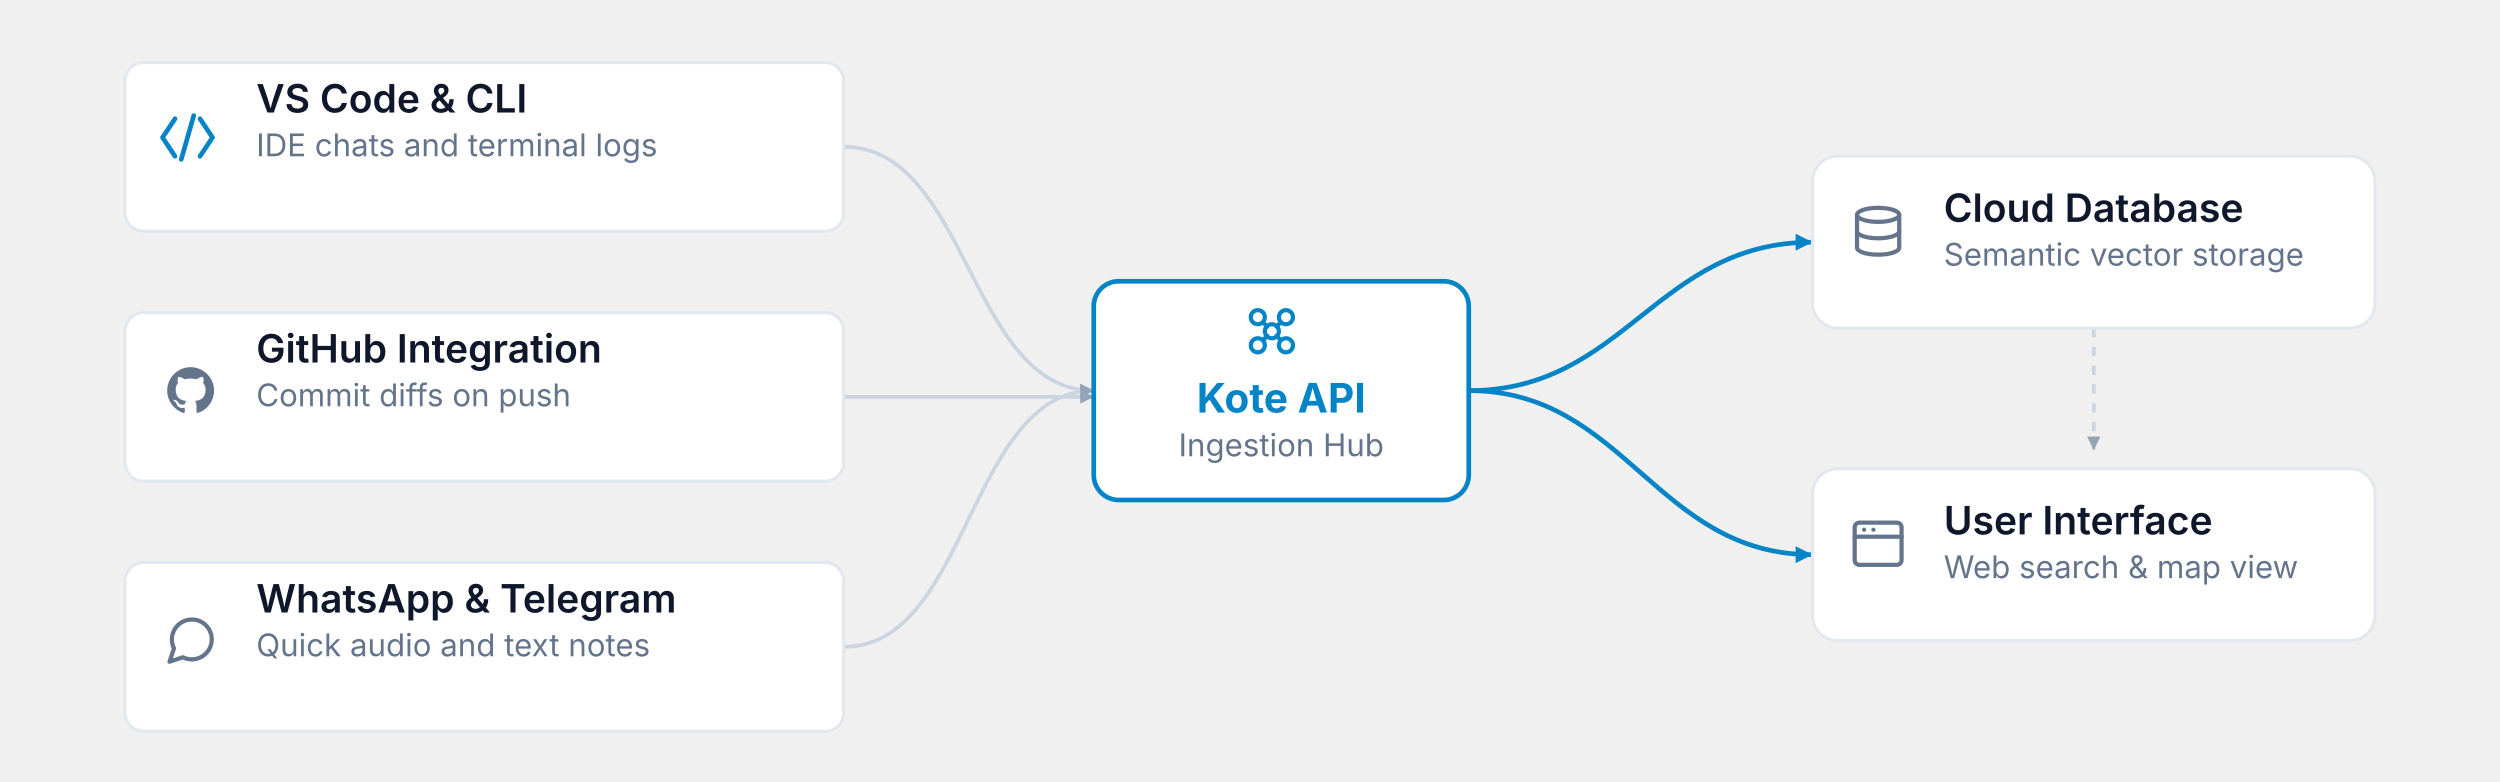
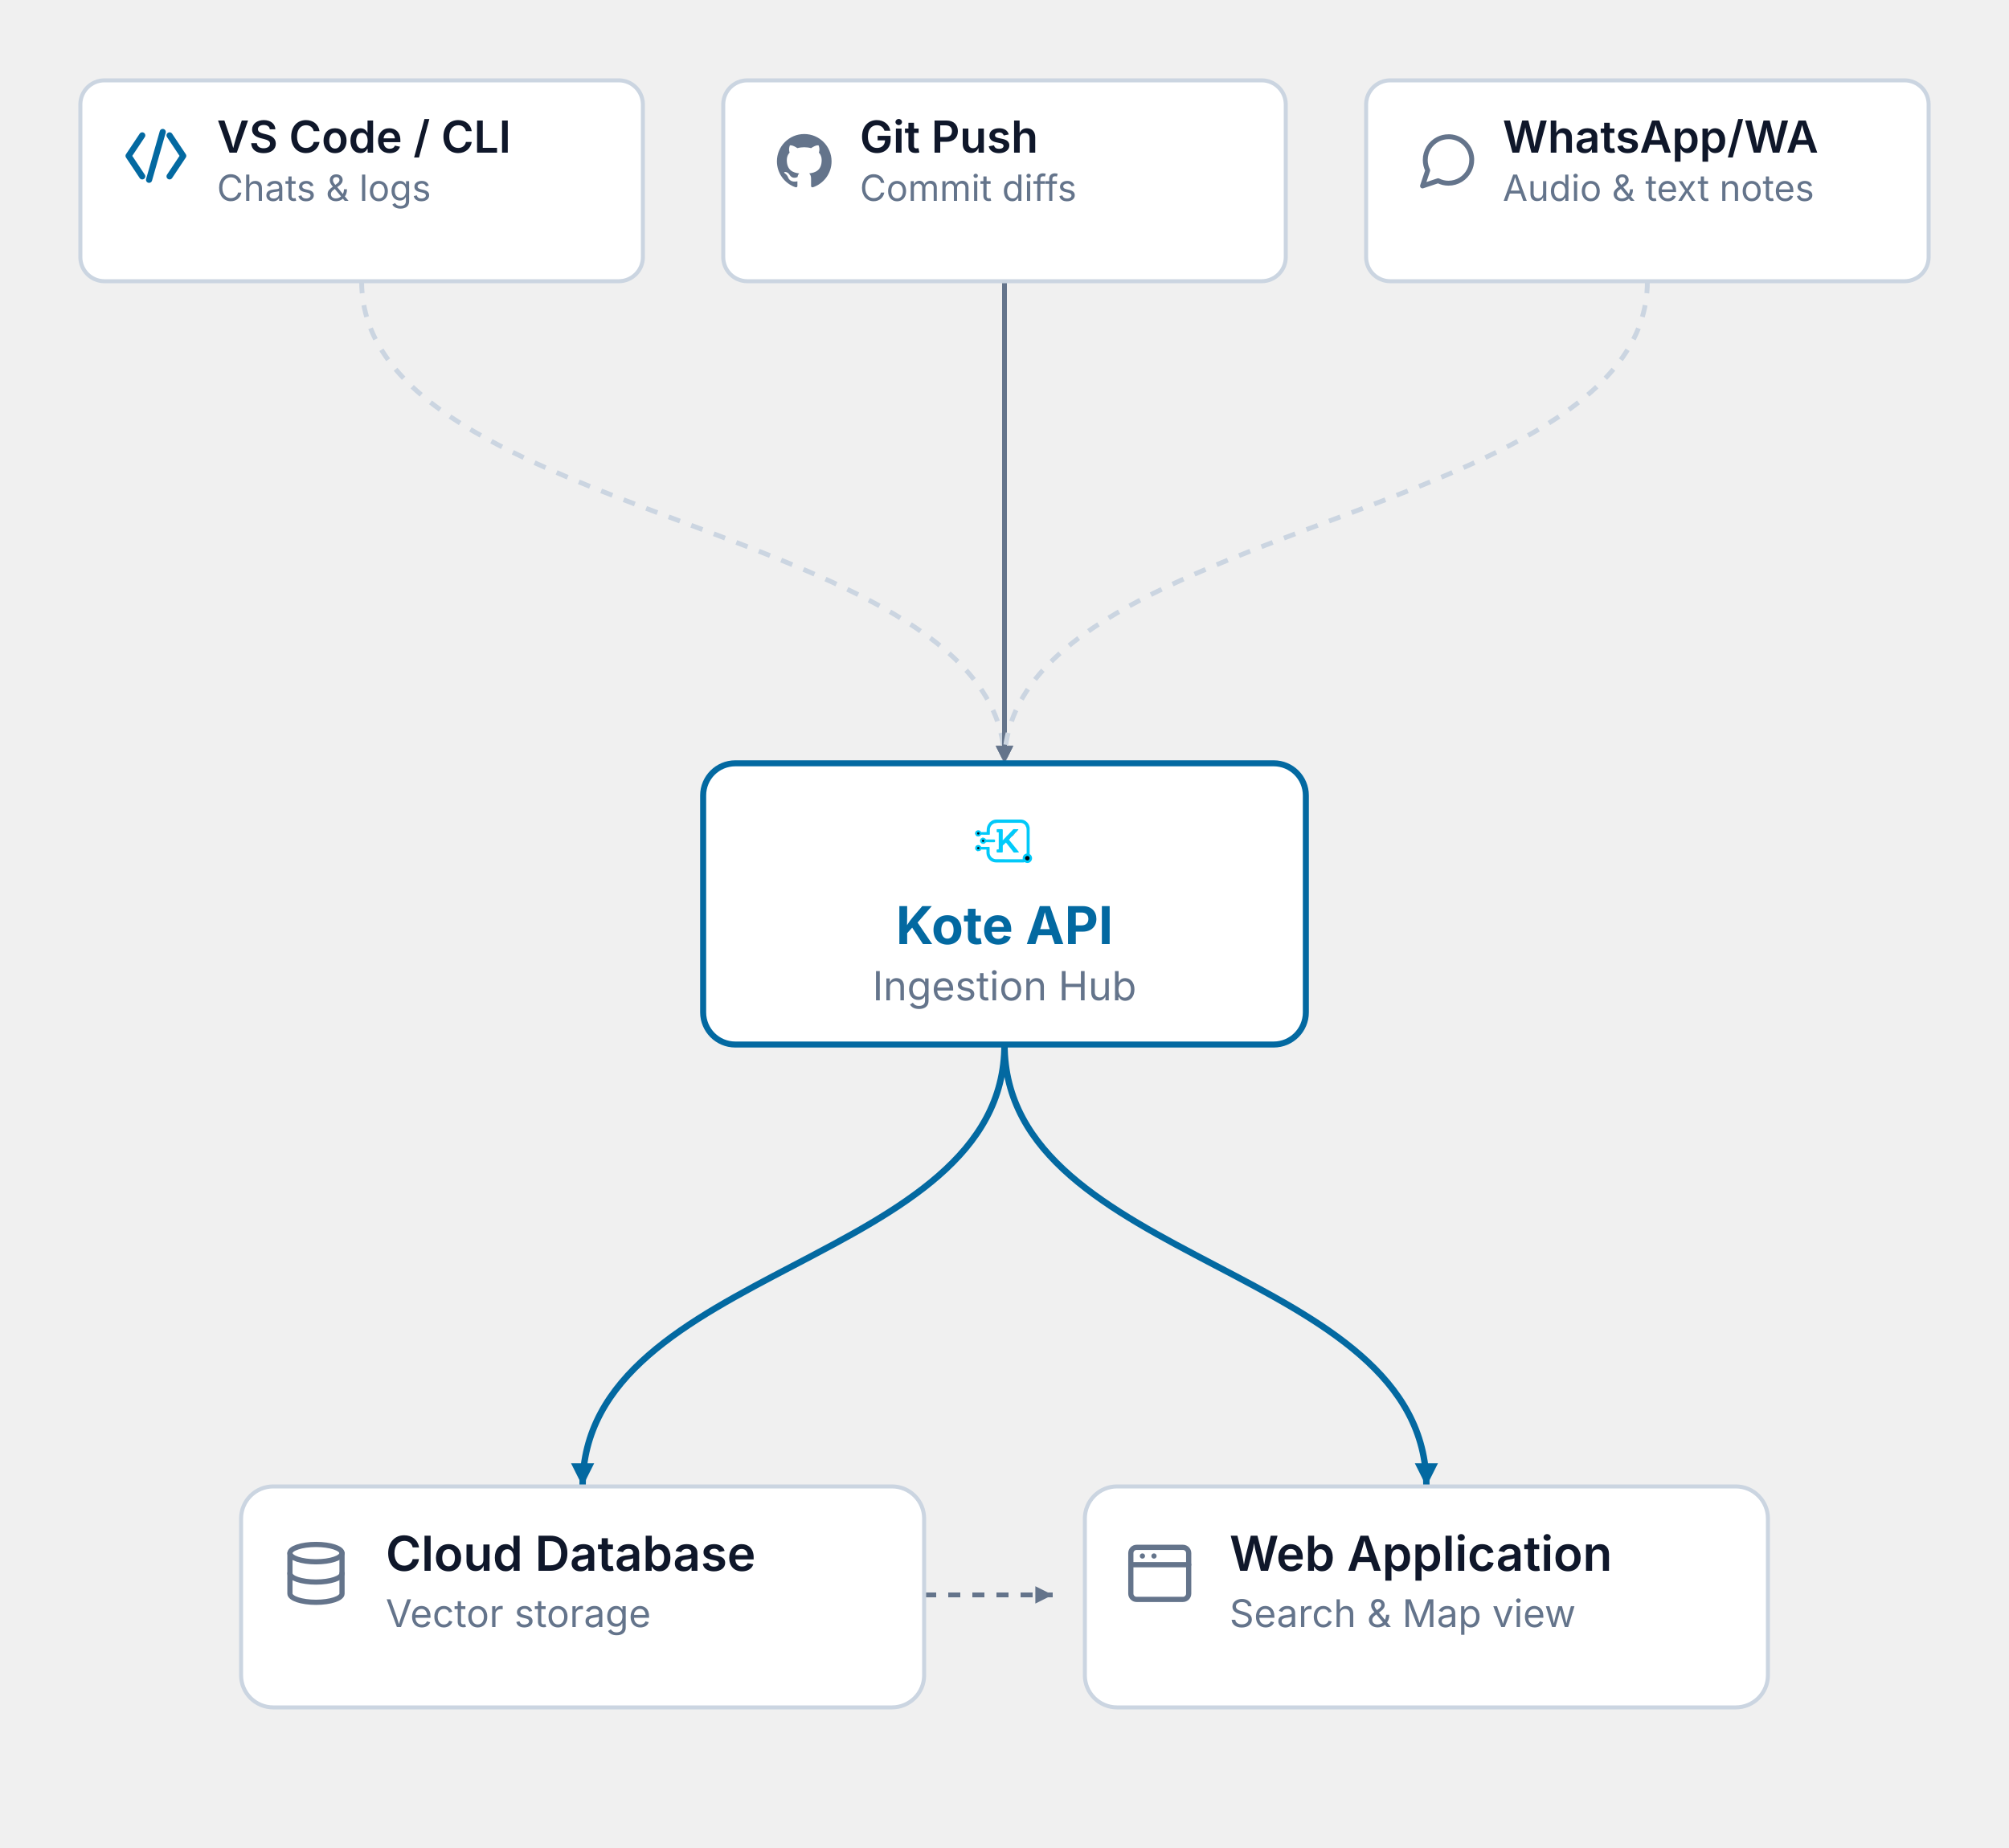
- <svg xmlns="http://www.w3.org/2000/svg" viewBox="0 0 800 250" width="100%" height="100%">
+ <svg xmlns="http://www.w3.org/2000/svg" viewBox="0 0 500 460" width="100%" height="100%">
  <defs>
-     <marker id="arrow-cyan" viewBox="0 0 10 10" refX="6" refY="5" markerWidth="6" markerHeight="6" orient="auto-start-reverse">
-       <path d="M 0 2 L 6 5 L 0 8 z" fill="#0284c7" />
+     <marker id="arrow-blue" viewBox="0 0 10 10" refX="6" refY="5" markerWidth="6" markerHeight="6" orient="auto-start-reverse">
+       <path d="M 0 2 L 6 5 L 0 8 z" fill="#0369a1" />
    </marker>
    <marker id="arrow-gray" viewBox="0 0 10 10" refX="6" refY="5" markerWidth="6" markerHeight="6" orient="auto-start-reverse">
-       <path d="M 0 2 L 6 5 L 0 8 z" fill="#94a3b8" />
+       <path d="M 0 2 L 6 5 L 0 8 z" fill="#64748b" />
    </marker>
  </defs>
-   <g fill="none" stroke="#cbd5e1" stroke-width="1.2">
-     <path d="M 270,47 C 310,47 310,125 350,125" marker-end="url(#arrow-gray)" />
-     <path d="M 270,127 L 350,127" marker-end="url(#arrow-gray)" />
-     <path d="M 270,207 C 310,207 310,125 350,125" marker-end="url(#arrow-gray)" />
+   <g fill="none" stroke="#cbd5e1" stroke-width="1.2" stroke-dasharray="3 3">
+     <path d="M 90,70 C 90,130 250,130 250,190" marker-end="url(#arrow-gray)" />
+     <path d="M 250,70 L 250,190" stroke-dasharray="none" stroke="#64748b" marker-end="url(#arrow-gray)" />
+     <path d="M 410,70 C 410,130 250,130 250,190" marker-end="url(#arrow-gray)" />
  </g>
-   <g fill="none" stroke="#0284c7" stroke-width="1.5">
-     <path d="M 470,125 C 520,125 530,77.5 580,77.5" marker-end="url(#arrow-cyan)" />
-     <path d="M 470,125 C 520,125 530,177.5 580,177.5" marker-end="url(#arrow-cyan)" />
+   <g fill="none" stroke="#0369a1" stroke-width="1.6">
+     <path d="M 250,260 C 250,315 145,315 145,370" marker-end="url(#arrow-blue)" />
+     <path d="M 250,260 C 250,315 355,315 355,370" marker-end="url(#arrow-blue)" />
  </g>
-   <path d="M 670,105 L 670,144" fill="none" stroke="#cbd5e1" stroke-width="1.2" stroke-dasharray="3 3" marker-end="url(#arrow-gray)" />
+   <path d="M 230,397 L 262,397" fill="none" stroke="#64748b" stroke-width="1.2" stroke-dasharray="3 3" marker-end="url(#arrow-gray)" />
  <g font-family="system-ui, -apple-system, sans-serif">
-     <rect x="40" y="20" width="230" height="54" rx="6" fill="#ffffff" stroke="#e2e8f0" stroke-width="1" />
-     <g transform="translate(52, 36)" stroke="#0284c7" stroke-width="1.5" fill="none" stroke-linecap="round" stroke-linejoin="round">
+     <rect x="20" y="20" width="140" height="50" rx="6" fill="#ffffff" stroke="#cbd5e1" stroke-width="1" />
+     <g transform="translate(32, 32) scale(0.85)" stroke="#0369a1" stroke-width="1.8" fill="none" stroke-linecap="round" stroke-linejoin="round">
      <path d="M 4,2 L 0,8 L 4,14" />
      <path d="M 12,2 L 16,8 L 12,14" />
      <path d="M 10,1 L 6,15" />
    </g>
-     <text x="82" y="36" font-size="12.5" font-weight="600" fill="#0f172a">VS Code &amp; CLI</text>
-     <text x="82" y="50" font-size="10" fill="#64748b">IDE chats and terminal logs</text>
-     <rect x="40" y="100" width="230" height="54" rx="6" fill="#ffffff" stroke="#e2e8f0" stroke-width="1" />
-     <g transform="translate(52, 116) scale(0.75)" fill="#64748b">
+     <text x="54" y="38" font-size="11" font-weight="600" fill="#0f172a">VS Code / CLI</text>
+     <text x="54" y="50" font-size="9" fill="#64748b">Chats &amp; logs</text>
+     <rect x="180" y="20" width="140" height="50" rx="6" fill="#ffffff" stroke="#cbd5e1" stroke-width="1" />
+     <g transform="translate(192, 32) scale(0.68)" fill="#64748b">
      <path d="M12 2A10 10 0 0 0 2 12c0 4.42 2.87 8.17 6.84 9.5.5.08.66-.23.66-.5v-1.69c-2.77.6-3.36-1.34-3.36-1.34-.46-1.16-1.11-1.47-1.11-1.47-.9-.62.07-.6.07-.6 1 .07 1.53 1.03 1.53 1.03.9 1.52 2.34 1.07 2.91.83.09-.65.35-1.09.63-1.34-2.22-.25-4.55-1.11-4.55-4.92 0-1.11.38-2 1.03-2.71-.1-.25-.45-1.29.1-2.64 0 0 .84-.27 2.75 1.02.79-.22 1.65-.33 2.5-.33.85 0 1.71.11 2.5.33 1.91-1.29 2.75-1.02 2.75-1.02.55 1.35.2 2.39.1 2.64.65.71 1.03 1.6 1.03 2.71 0 3.82-2.34 4.66-4.57 4.91.36.31.69.92.69 1.85V21c0 .27.16.59.67.5C19.14 20.16 22 16.42 22 12A10 10 0 0 0 12 2z" />
    </g>
-     <text x="82" y="116" font-size="12.5" font-weight="600" fill="#0f172a">GitHub Integration</text>
-     <text x="82" y="130" font-size="10" fill="#64748b">Commit diffs on push</text>
-     <rect x="40" y="180" width="230" height="54" rx="6" fill="#ffffff" stroke="#e2e8f0" stroke-width="1" />
-     <g transform="translate(52, 196) scale(0.75)" stroke="#64748b" stroke-width="1.8" fill="none" stroke-linecap="round" stroke-linejoin="round">
+     <text x="214" y="38" font-size="11" font-weight="600" fill="#0f172a">Git Push</text>
+     <text x="214" y="50" font-size="9" fill="#64748b">Commit diffs</text>
+     <rect x="340" y="20" width="140" height="50" rx="6" fill="#ffffff" stroke="#cbd5e1" stroke-width="1" />
+     <g transform="translate(352, 32) scale(0.68)" stroke="#64748b" stroke-width="1.8" fill="none" stroke-linecap="round" stroke-linejoin="round">
      <path d="M21 11.5a8.38 8.38 0 0 1-.9 3.8 8.5 8.5 0 0 1-7.6 4.7 8.38 8.38 0 0 1-3.8-.9L3 21l1.9-5.7a8.38 8.38 0 0 1-.9-3.8 8.5 8.5 0 0 1 4.7-7.6 8.38 8.38 0 0 1 3.8-.9h.5a8.48 8.48 0 0 1 8 8v.5z" />
    </g>
-     <text x="82" y="196" font-size="12.5" font-weight="600" fill="#0f172a">WhatsApp &amp; Telegram</text>
-     <text x="82" y="210" font-size="10" fill="#64748b">Quick audio and text notes</text>
+     <text x="374" y="38" font-size="11" font-weight="600" fill="#0f172a">WhatsApp/WA</text>
+     <text x="374" y="50" font-size="9" fill="#64748b">Audio &amp; text notes</text>
  </g>
  <g font-family="system-ui, -apple-system, sans-serif">
-     <rect x="350" y="90" width="120" height="70" rx="8" fill="#ffffff" stroke="#0284c7" stroke-width="1.5" />
-     <g transform="translate(398, 97) scale(0.75)" stroke="#0284c7" stroke-width="1.8" fill="none" stroke-linecap="round" stroke-linejoin="round">
-       <circle cx="12" cy="12" r="3" />
-       <circle cx="6" cy="6" r="3" />
-       <circle cx="18" cy="6" r="3" />
-       <circle cx="6" cy="18" r="3" />
-       <circle cx="18" cy="18" r="3" />
-       <line x1="8.5" y1="8.5" x2="10" y2="10" />
-       <line x1="15.5" y1="8.5" x2="14" y2="10" />
-       <line x1="8.5" y1="15.5" x2="10" y2="14" />
-       <line x1="15.5" y1="15.5" x2="14" y2="14" />
+     <rect x="175" y="190" width="150" height="70" rx="8" fill="#ffffff" stroke="#0369a1" stroke-width="1.5" />
+     <g transform="translate(238, 198) scale(0.01913876)">
+       <path d="M0 0 C1.4 -0.0 2.9 -0.0 4.3 -0.0 C8.2 -0.0 12.1 -0.0 16.0 -0.0 C19.4 -0.0 22.7 -0.1 26.1 -0.1 C37.1 -0.1 48.2 -0.1 59.3 -0.1 C62.2 -0.1 65.0 -0.2 67.9 -0.2 C85.8 -0.2 103.8 -0.2 121.7 -0.2 C125.8 -0.2 130.0 -0.2 134.1 -0.2 C135.2 -0.2 136.2 -0.2 137.3 -0.2 C154.0 -0.3 170.6 -0.3 187.3 -0.4 C204.5 -0.4 221.6 -0.4 238.8 -0.4 C248.4 -0.4 258.0 -0.5 267.6 -0.5 C275.8 -0.5 284.0 -0.6 292.2 -0.5 C296.4 -0.5 300.6 -0.5 304.8 -0.6 C329.0 -0.7 349.8 1.8 371.1 14.2 C372.0 14.7 372.0 14.7 372.9 15.2 C382.0 20.5 389.6 26.8 397.1 34.2 C397.7 34.7 398.4 35.3 399.0 35.9 C415.4 51.0 425.5 73.5 429.6 95.1 C430.1 97.3 430.1 97.3 431.1 99.9 C432.8 105.8 432.4 112.0 432.3 118.1 C432.3 119.6 432.3 121.0 432.3 122.4 C432.3 126.4 432.3 130.3 432.3 134.2 C432.3 138.5 432.3 142.7 432.3 146.9 C432.3 154.3 432.3 161.6 432.3 169.0 C432.3 179.6 432.3 190.2 432.3 200.8 C432.3 218.1 432.3 235.3 432.2 252.5 C432.2 269.2 432.2 286.0 432.2 302.7 C432.2 304.3 432.2 304.3 432.2 305.8 C432.2 311.0 432.2 316.2 432.2 321.4 C432.2 364.3 432.1 407.2 432.1 450.2 C433.2 450.6 433.2 450.6 434.4 451.0 C447.3 456.4 454.3 468.9 459.8 480.9 C462.7 488.3 463.4 494.8 463.3 502.7 C463.3 503.6 463.4 504.5 463.4 505.5 C463.3 520.1 456.9 533.6 447.1 544.2 C446.4 544.9 445.8 545.6 445.1 546.3 C434.4 557.7 421.0 564.3 405.4 564.8 C391.3 564.8 380.6 562.3 368.6 554.5 C366.3 553.0 366.3 553.0 364.0 553.3 C362.0 554.1 362.0 554.1 360.4 555.7 C357.4 557.6 355.4 557.5 351.8 557.5 C350.5 557.6 349.2 557.6 347.8 557.6 C346.4 557.6 344.9 557.6 343.5 557.6 C342.0 557.6 340.4 557.6 338.9 557.6 C334.7 557.6 330.4 557.6 326.2 557.6 C321.6 557.6 317.1 557.6 312.5 557.6 C303.6 557.6 294.6 557.6 285.7 557.6 C278.4 557.6 271.1 557.6 263.8 557.6 C261.7 557.6 259.6 557.6 257.5 557.6 C256.5 557.6 255.4 557.6 254.4 557.6 C234.6 557.7 214.8 557.7 195.1 557.7 C177.0 557.7 159.0 557.7 141.0 557.7 C122.4 557.7 103.9 557.8 85.3 557.8 C74.9 557.8 64.5 557.8 54.1 557.8 C45.3 557.8 36.4 557.8 27.5 557.8 C23.0 557.8 18.5 557.8 14.0 557.8 C-11.2 557.9 -35.0 556.9 -57.9 545.2 C-59.2 544.5 -60.5 543.9 -61.9 543.2 C-69.6 539.3 -76.4 534.9 -82.9 529.2 C-83.7 528.5 -84.6 527.7 -85.4 527.0 C-104.1 510.7 -117.4 489.9 -124.3 466.1 C-124.9 464.3 -125.4 462.5 -126.0 460.7 C-129.9 446.5 -129.6 432.2 -129.7 417.6 C-129.7 408.5 -129.8 399.5 -129.9 390.2 C-153.3 389.8 -176.8 389.5 -200.9 389.2 C-201.6 390.8 -202.2 392.5 -202.9 394.2 C-209.6 402.5 -216.9 406.8 -226.9 410.2 C-240.2 411.4 -251.4 410.4 -262.0 401.8 C-269.9 394.8 -275.6 387.2 -276.4 376.4 C-276.7 367.5 -276.8 358.9 -271.9 351.2 C-271.2 350.0 -271.2 350.0 -270.4 348.8 C-264.4 340.3 -255.2 333.5 -244.9 331.2 C-232.9 329.9 -222.1 330.9 -212.1 338.3 C-207.3 342.4 -203.2 346.7 -199.9 352.2 C-199.9 353.2 -199.9 354.1 -199.9 355.2 C-199.4 355.2 -198.8 355.2 -198.2 355.2 C-184.8 355.1 -171.3 355.0 -157.8 355.0 C-151.3 355.0 -144.8 355.0 -138.3 354.9 C-132.0 354.9 -125.7 354.9 -119.4 354.9 C-117.0 354.9 -114.6 354.9 -112.2 354.8 C-108.9 354.8 -105.5 354.8 -102.2 354.8 C-100.7 354.8 -100.7 354.8 -99.1 354.8 C-98.2 354.8 -97.3 354.8 -96.4 354.8 C-95.2 354.8 -95.2 354.8 -94.0 354.8 C-91.4 355.3 -90.5 356.0 -88.9 358.2 C-88.6 360.8 -88.5 363.3 -88.5 365.9 C-88.5 366.7 -88.5 367.5 -88.5 368.3 C-88.5 370.0 -88.5 371.8 -88.5 373.5 C-88.5 376.2 -88.5 378.9 -88.5 381.7 C-88.4 387.5 -88.4 393.3 -88.4 399.1 C-88.4 405.8 -88.4 412.5 -88.3 419.2 C-88.3 421.9 -88.3 424.6 -88.3 427.2 C-88.3 436.3 -87.8 444.5 -84.9 453.2 C-84.5 454.3 -84.5 454.3 -84.2 455.5 C-81.3 464.5 -77.5 472.6 -71.9 480.2 C-71.2 481.1 -70.5 482.1 -69.7 483.1 C-55.4 501.3 -34.8 512.3 -11.9 515.2 C-9.8 515.2 -7.6 515.3 -5.5 515.3 C-4.3 515.3 -3.0 515.3 -1.7 515.3 C-0.3 515.3 1.0 515.3 2.4 515.3 C3.9 515.3 5.3 515.3 6.8 515.3 C10.8 515.3 14.9 515.4 18.9 515.4 C23.3 515.4 27.6 515.4 32.0 515.4 C39.5 515.4 47.0 515.4 54.6 515.5 C65.5 515.5 76.4 515.5 87.3 515.5 C104.9 515.6 122.6 515.6 140.3 515.7 C157.5 515.7 174.6 515.7 191.8 515.8 C193.4 515.8 193.4 515.8 195.0 515.8 C200.3 515.8 205.6 515.8 210.9 515.8 C255.0 516.0 299.0 516.1 343.1 516.2 C342.8 515.2 342.4 514.2 342.1 513.2 C340.2 492.3 345.0 476.5 357.7 460.0 C365.7 451.3 377.7 444.7 389.1 442.2 C390.4 442.2 391.7 442.2 393.1 442.2 C393.1 400.6 393.1 359.1 393.0 317.5 C393.0 312.6 393.0 307.7 393.0 302.8 C393.0 301.8 393.0 300.8 393.0 299.8 C393.0 284.0 393.0 268.2 393.0 252.4 C393.0 236.1 393.0 219.9 392.9 203.6 C392.9 193.6 392.9 183.6 392.9 173.6 C392.9 166.8 392.9 159.9 392.9 153.0 C392.9 149.0 392.9 145.1 392.9 141.1 C393.0 112.3 388.8 86.7 368.1 65.2 C353.0 50.7 333.5 42.3 312.6 42.5 C311.3 42.5 309.9 42.5 308.5 42.5 C304.7 42.5 301.0 42.5 297.2 42.5 C293.1 42.5 289.1 42.5 285.0 42.5 C277.0 42.5 269.0 42.5 261.1 42.5 C254.6 42.5 248.1 42.5 241.6 42.5 C240.7 42.5 239.8 42.5 238.8 42.5 C236.9 42.5 235.1 42.5 233.2 42.5 C215.6 42.5 198.0 42.5 180.4 42.5 C165.3 42.5 150.2 42.5 135.2 42.5 C117.6 42.5 100.1 42.5 82.6 42.5 C80.7 42.5 78.8 42.5 76.9 42.5 C76.0 42.5 75.1 42.5 74.2 42.5 C67.7 42.5 61.2 42.5 54.8 42.5 C46.9 42.5 39.0 42.5 31.1 42.5 C27.1 42.5 23.0 42.5 19.0 42.5 C-8.2 42.4 -29.9 45.6 -51.9 63.2 C-52.6 63.7 -53.3 64.2 -54.0 64.8 C-70.2 77.9 -81.9 100.7 -84.9 121.2 C-85.2 125.9 -85.2 130.6 -85.2 135.3 C-85.2 137.7 -85.2 140.1 -85.2 142.4 C-85.3 149.1 -85.3 155.9 -85.3 162.6 C-85.3 166.7 -85.3 170.8 -85.4 175.0 C-85.4 176.5 -85.4 178.1 -85.4 179.7 C-85.4 181.9 -85.4 184.1 -85.4 186.2 C-85.4 187.5 -85.4 188.7 -85.4 190.0 C-85.9 193.2 -85.9 193.2 -87.3 195.6 C-91.5 198.1 -95.6 197.7 -100.4 197.6 C-101.4 197.6 -102.5 197.6 -103.6 197.6 C-105.9 197.5 -108.2 197.5 -110.5 197.5 C-114.1 197.5 -117.8 197.4 -121.5 197.4 C-131.8 197.4 -142.2 197.4 -152.6 197.3 C-159.0 197.2 -165.3 197.2 -171.7 197.2 C-174.1 197.2 -176.5 197.2 -178.9 197.1 C-182.3 197.1 -185.7 197.1 -189.1 197.1 C-190.1 197.1 -191.1 197.1 -192.1 197.0 C-196.3 197.1 -198.9 197.2 -202.0 200.1 C-203.9 202.5 -203.9 202.5 -205.4 204.9 C-209.2 210.7 -214.5 213.8 -220.8 216.3 C-222.9 217.1 -222.9 217.1 -224.6 218.2 C-231.9 221.2 -243.6 220.0 -250.9 217.7 C-261.8 212.9 -270.0 204.3 -274.6 193.4 C-277.8 184.3 -277.7 172.1 -273.8 163.2 C-267.5 150.8 -257.9 143.9 -244.9 139.5 C-232.5 137.4 -221.9 139.8 -211.5 147.0 C-205.6 151.8 -202.4 155.8 -199.9 163.2 C-175.8 162.8 -151.7 162.5 -126.9 162.2 C-126.9 155.3 -126.8 148.4 -126.8 141.3 C-126.2 105.9 -118.0 72.2 -93.9 45.2 C-93.2 44.3 -92.5 43.5 -91.8 42.7 C-82.1 31.4 -70.7 22.6 -57.9 15.2 C-56.3 14.2 -56.3 14.2 -54.7 13.3 C-37.6 4.0 -19.3 0.0 0 0 Z " fill="#01C9F9" transform="translate(521.9,313.8)" />
+       <path d="M0 0 C1.0 -0.0 1.0 -0.0 2.0 -0.0 C4.1 -0.0 6.3 -0.0 8.5 -0.0 C10.0 -0.0 11.5 -0.0 13.0 -0.1 C16.1 -0.1 19.3 -0.1 22.4 -0.0 C26.5 -0.0 30.5 -0.0 34.5 -0.1 C37.6 -0.1 40.7 -0.1 43.8 -0.1 C45.3 -0.1 46.8 -0.1 48.3 -0.1 C50.4 -0.1 52.5 -0.1 54.5 -0.1 C56.3 -0.1 56.3 -0.1 58.1 -0.1 C61.3 0.5 61.3 0.5 64.2 2.2 C67.5 7.5 66.9 12.8 66.8 19.0 C66.8 20.3 66.8 21.7 66.8 23.1 C66.8 26.8 66.8 30.6 66.8 34.3 C66.7 38.2 66.7 42.1 66.7 46.0 C66.7 53.4 66.7 60.8 66.6 68.2 C66.6 76.7 66.5 85.1 66.5 93.5 C66.5 110.9 66.4 128.2 66.3 145.5 C67.2 144.7 68.2 144.0 69.2 143.2 C69.7 142.7 70.2 142.3 70.8 141.8 C72.6 140.3 74.1 138.6 75.6 136.8 C78.2 133.7 80.9 130.9 83.8 128.0 C86.5 125.3 89.2 122.5 91.7 119.6 C94.4 116.4 97.3 113.5 100.3 110.5 C103.2 107.7 106.0 104.8 108.6 101.7 C112.3 97.3 116.4 93.4 120.5 89.3 C124.0 85.8 127.4 82.2 130.6 78.4 C133.3 75.4 136.2 72.6 139.1 69.8 C141.1 67.7 142.9 65.7 144.8 63.5 C147.3 60.6 150.0 57.8 152.8 55.0 C155.5 52.3 158.2 49.5 160.7 46.6 C163.4 43.4 166.3 40.5 169.3 37.5 C172.2 34.6 175.0 31.7 177.7 28.6 C181.0 24.7 184.6 21.2 188.2 17.6 C191.5 14.3 194.6 10.9 197.6 7.4 C198.2 6.8 198.7 6.2 199.3 5.5 C200.0 4.7 200.7 3.8 201.5 3.0 C204.9 0.0 206.3 -0.1 210.7 -0.1 C212.0 -0.1 213.3 -0.1 214.6 -0.1 C216.0 -0.0 217.3 -0.0 218.7 0.0 C220.1 0.0 221.6 0.0 223.0 0.0 C226.0 0.0 229.0 0.1 231.9 0.1 C235.8 0.2 239.6 0.2 243.4 0.2 C247.1 0.2 250.7 0.2 254.3 0.3 C255.4 0.3 255.4 0.3 256.5 0.3 C258.4 0.3 260.4 0.3 262.4 0.3 C264.0 0.4 264.0 0.4 265.8 0.4 C268.3 0.5 268.3 0.5 269.3 1.5 C269.7 3.6 269.7 3.6 269.3 6.5 C267.4 9.2 265.1 11.5 262.8 13.8 C261.4 15.2 260.0 16.6 258.6 18.0 C257.9 18.8 257.2 19.5 256.5 20.3 C252.9 24.0 249.4 27.8 245.8 31.5 C241.3 36.3 236.8 41.1 232.1 45.7 C230.3 47.5 228.6 49.4 227.0 51.3 C224.0 54.7 220.9 57.9 217.8 61.0 C214.7 64.0 211.7 67.1 209.0 70.3 C205.0 75.0 200.7 79.1 196.4 83.4 C192.7 87.1 189.2 90.8 185.8 94.8 C183.6 97.3 181.3 99.5 179.0 101.8 C177.2 103.6 175.5 105.5 173.8 107.5 C170.8 111.0 167.6 114.3 164.2 117.5 C161.7 120.1 159.4 122.8 157.0 125.6 C154.7 128.2 152.1 130.5 149.5 132.8 C148.0 134.5 148.0 134.5 148.3 136.9 C149.4 140.0 150.9 141.9 153.0 144.3 C154.2 145.8 154.2 145.8 155.5 147.2 C155.9 147.8 156.4 148.3 156.8 148.8 C159.5 152.0 162.1 155.2 164.7 158.5 C168.6 163.2 172.5 168.0 176.4 172.7 C180.3 177.4 184.1 182.1 187.9 187.0 C191.6 191.7 195.4 196.4 199.3 201.0 C204.1 206.8 208.8 212.7 213.4 218.6 C216.3 222.3 219.2 225.9 222.3 229.5 C226.3 234.3 230.1 239.1 234.0 244.0 C237.5 248.6 241.1 253.1 244.8 257.5 C249.3 263.1 253.8 268.7 258.2 274.3 C262.2 279.4 266.3 284.6 270.4 289.6 C276.6 297.3 276.6 297.3 276.3 302.5 C267.8 302.9 259.3 303.2 250.7 303.4 C246.8 303.5 242.8 303.6 238.9 303.8 C213.4 305.0 213.4 305.0 206.6 300.9 C202.4 297.1 199.7 292.6 197.3 287.6 C195.9 284.7 194.0 282.4 191.9 280.0 C187.5 274.6 183.3 269.1 179.0 263.6 C174.0 257.0 168.9 250.6 163.7 244.1 C160.5 240.1 157.4 236.1 154.3 232.0 C150.2 226.7 146.0 221.4 141.8 216.2 C138.5 212.0 135.2 207.9 131.9 203.7 C127.0 197.4 122.0 191.3 117.0 185.2 C116.4 184.5 115.8 183.9 115.2 183.2 C114.7 182.5 114.2 181.9 113.7 181.3 C109.3 175.8 109.3 175.8 109.3 173.5 C99.1 182.2 89.4 191.3 80.0 200.8 C77.5 203.3 74.8 205.7 72.0 208.0 C71.4 208.5 70.9 209.0 70.3 209.5 C69.5 210.1 69.5 210.1 68.7 210.6 C66.4 213.7 66.9 217.0 66.9 220.6 C66.9 221.4 66.9 222.2 66.9 223.1 C66.9 224.9 66.9 226.7 66.9 228.4 C66.9 231.3 66.9 234.1 66.9 236.9 C66.9 244.9 66.9 253.0 66.9 261.0 C66.9 265.9 66.9 270.8 66.9 275.7 C66.9 277.6 66.9 279.5 66.9 281.4 C66.9 284.0 66.9 286.6 66.9 289.2 C66.9 290.0 66.9 290.8 66.9 291.6 C66.9 295.4 66.4 297.4 64.2 300.5 C60.6 303.0 58.7 303.2 54.3 303.2 C53.3 303.2 53.3 303.2 52.3 303.2 C50.1 303.2 47.8 303.2 45.6 303.2 C44.1 303.2 42.5 303.2 41.0 303.2 C37.7 303.2 34.5 303.2 31.2 303.2 C27.0 303.2 22.9 303.2 18.7 303.2 C15.5 303.2 12.3 303.2 9.1 303.2 C7.6 303.2 6.0 303.2 4.5 303.2 C2.4 303.2 0.2 303.2 -1.9 303.2 C-3.1 303.2 -4.4 303.2 -5.6 303.2 C-8.7 302.5 -8.7 302.5 -11.1 300.2 C-14.3 295.0 -13.3 288.9 -13.3 283.0 C-13.3 281.7 -13.3 280.4 -13.4 279.0 C-13.4 277.8 -13.4 276.5 -13.4 275.2 C-13.4 274.0 -13.4 272.9 -13.4 271.7 C-12.5 267.6 -11.0 266.1 -7.7 263.5 C-5.3 262.9 -5.3 262.9 -2.7 262.9 C-1.8 262.8 -0.8 262.8 0.1 262.8 C1.1 262.8 2.0 262.8 3.0 262.8 C4.9 262.8 6.8 262.7 8.8 262.7 C9.6 262.7 10.4 262.7 11.3 262.7 C13.3 262.8 13.3 262.8 14.3 261.5 C14.4 258.7 14.4 255.9 14.4 253.1 C14.4 252.2 14.4 251.3 14.4 250.3 C14.4 247.3 14.4 244.3 14.4 241.2 C14.4 239.1 14.4 236.9 14.4 234.7 C14.4 228.8 14.4 222.9 14.4 217.0 C14.4 210.8 14.4 204.7 14.4 198.5 C14.4 186.8 14.4 175.2 14.3 163.5 C14.3 150.2 14.3 136.9 14.3 123.6 C14.3 96.2 14.3 68.9 14.3 41.5 C13.7 41.5 13.0 41.5 12.4 41.5 C9.6 41.5 6.9 41.4 4.1 41.3 C3.1 41.3 2.2 41.3 1.2 41.2 C-3.2 41.1 -6.0 40.9 -9.9 38.7 C-12.5 35.6 -12.4 33.3 -12.4 29.3 C-12.4 28.6 -12.4 27.9 -12.4 27.2 C-12.4 25.7 -12.4 24.2 -12.4 22.8 C-12.4 20.5 -12.4 18.3 -12.4 16.1 C-12.4 14.6 -12.4 13.2 -12.4 11.8 C-12.4 10.5 -12.4 9.2 -12.4 7.9 C-11.7 4.5 -11.7 4.5 -9.6 2.4 C-6.1 0.1 -4.1 0.0 0 0 Z " fill="#01CBFB" transform="translate(537.7,438.5)" />
+       <path d="M0 0 C6.4 4.8 6.4 4.8 8.3 8.4 C10.9 13.2 10.9 13.2 15.5 16.0 C18.3 16.3 21.1 16.3 24.0 16.3 C25.0 16.3 26.1 16.3 27.2 16.3 C30.8 16.3 34.3 16.2 37.8 16.2 C40.3 16.2 42.8 16.2 45.2 16.2 C51.7 16.2 58.2 16.1 64.7 16.1 C75.1 16.0 85.5 15.9 95.9 15.9 C99.5 15.9 103.1 15.9 106.7 15.8 C109.0 15.8 111.2 15.8 113.4 15.8 C114.4 15.8 115.4 15.8 116.5 15.7 C123.7 15.7 127.0 17.1 132.2 22.2 C132.7 25.8 132.6 29.4 132.6 33.0 C132.7 33.9 132.7 34.9 132.7 36.0 C132.8 44.2 132.8 44.2 129.8 47.8 C126.5 50.9 125.1 51.3 120.7 51.3 C119.8 51.3 118.9 51.3 117.9 51.3 C116.9 51.3 115.9 51.3 114.8 51.2 C112.6 51.2 110.3 51.2 108.1 51.2 C106.3 51.2 106.3 51.2 104.5 51.2 C96.9 51.1 89.3 51.2 81.7 51.2 C75.0 51.2 68.3 51.1 61.6 51.1 C55.1 51.0 48.7 51.0 42.2 51.0 C39.7 51.0 37.3 51.0 34.8 51.0 C21.6 50.1 21.6 50.1 9.7 54.4 C7.5 56.9 5.8 59.3 4.2 62.2 C-0.0 66.7 -5.2 68.9 -10.8 71.2 C-11.8 71.7 -11.8 71.7 -12.8 72.2 C-27.0 73.9 -37.6 72.0 -49.2 63.4 C-57.1 56.5 -62.2 45.5 -63.1 35.1 C-63.4 23.7 -61.0 15.5 -53.6 6.8 C-38.7 -8.6 -18.6 -11.8 0 0 Z " fill="#01CDF9" transform="translate(371.8,556.8)" />
+       <path d="M0 0 C7.1 4.3 11.9 9.3 14.7 17.2 C17.0 26.7 15.4 33.6 10.7 41.9 C5.9 48.1 0.3 53.4 -7.6 54.9 C-17.5 56.1 -24.8 54.6 -32.7 48.3 C-37.9 43.4 -41.9 37.2 -42.6 29.9 C-42.7 29.3 -42.8 28.6 -42.8 28.0 C-43.3 19.8 -40.6 13.0 -35.4 6.6 C-26.1 -3.0 -12.5 -5.8 0 0 Z " fill="#00060E" transform="translate(937.6,790.1)" />
+       <path d="M0 0 C3.4 1.7 3.4 1.7 6 4 C6.8 4.7 7.6 5.4 8.4 6.1 C10.8 10.4 10.9 14.2 10 19 C8.2 23.0 5.8 25.4 2.3 27.9 C-2.6 29.5 -8.0 30.5 -12.9 28.1 C-16.9 25.0 -19.5 21.1 -20.3 16.1 C-20.7 9.7 -18.0 6.3 -13.9 1.6 C-9.4 -0.9 -5.1 -0.7 0 0 Z " fill="#000A13" transform="translate(291,479)" />
+       <path d="M0 0 C3.8 2.5 6.6 5.0 8.9 8.9 C9.8 14.0 9.3 16.8 6.8 21.2 C4.5 24.5 2.7 26.6 -1.1 27.9 C-5.6 28.5 -9.6 28.5 -13.9 26.8 C-20.5 21.1 -20.5 21.1 -21.6 16.6 C-22.0 11.4 -21.2 8.4 -17.8 4.4 C-12.5 -1.1 -7.4 -2.6 0 0 Z " fill="#000912" transform="translate(292.1,671.1)" />
+       <path d="M0 0 C3.2 2.1 4.9 3.4 6.8 6.8 C7.5 12.1 7.4 16.4 5.1 21.3 C1.0 25.7 -1.7 27.0 -7.8 27.2 C-11.4 27.1 -13.0 26.9 -16.2 25.1 C-20.3 20.4 -21.8 17.3 -21.5 11.0 C-21.0 6.8 -19.4 3.9 -16.2 1 C-11.0 -2.1 -5.5 -2.0 0 0 Z " fill="#000810" transform="translate(356.2,577.2)" />
+       <path d="M0 0 C0.7 1.7 0.7 1.7 1 4 C-0.5 6.1 -0.5 6.1 -2.8 8.3 C-3.7 9.1 -4.5 9.9 -5.3 10.8 C-6.2 11.6 -7.0 12.4 -7.9 13.2 C-9.2 14.5 -9.2 14.5 -10.6 15.8 C-12.7 17.9 -14.8 19.9 -17 22 C-18.0 21.7 -19.0 21.3 -20 21 C-19.3 20.3 -19.3 20.3 -18.5 19.5 C-16.2 17.3 -14.0 15.0 -11.7 12.8 C-10.9 12.0 -10.1 11.2 -9.3 10.4 C-8.5 9.6 -7.8 8.9 -7.0 8.1 C-6.3 7.4 -5.6 6.7 -4.9 6.0 C-3.1 4.1 -1.5 2.1 0 0 Z " fill="#03C5E9" transform="translate(666,519)" />
+       <path d="M0 0 C0 0.7 0 1.3 0 2 C-4.6 2 -9.2 2 -14 2 C-14 2.7 -14 3.3 -14 4 C-19.9 4.5 -19.9 4.5 -26 5 C-19.3 -1.7 -8.7 -0.3 0 0 Z " fill="#02BAD4" transform="translate(356,550)" />
+       <path d="M0 0 C1.0 0.3 2.0 0.7 3 1 C2.8 1.6 2.7 2.1 2.5 2.7 C2.0 5.1 1.8 7.3 1.7 9.8 C1.6 10.7 1.6 11.5 1.6 12.5 C1.5 13.8 1.5 13.8 1.4 15.2 C1.4 16.2 1.4 17.1 1.3 18.1 C1.2 20.4 1.1 22.7 1 25 C-1 23 -1 23 -1.2 21.0 C-1.2 20.2 -1.2 19.4 -1.2 18.5 C-1.2 17.7 -1.2 16.8 -1.2 15.9 C-1.2 14.5 -1.2 14.5 -1.2 13.1 C-1.2 12.1 -1.2 11.2 -1.2 10.3 C-1.1 3.4 -1.1 3.4 0 0 Z " fill="#02CAE4" transform="translate(247,480)" />
+       <path d="M0 0 C1.0 0.3 2.0 0.7 3 1 C-1.3 5.3 -5.6 9.6 -10 14 C-10.7 13.3 -11.3 12.7 -12 12 C-8.0 8.0 -4.1 4.1 0 0 Z " fill="#001017" transform="translate(746,509)" />
+       <path d="M0 0 C1.7 0.3 3.3 0.6 5 1 C1.1 3.6 -1.6 5.3 -6.3 5.2 C-7.5 5.2 -7.5 5.2 -8.8 5.2 C-9.6 5.2 -10.4 5.1 -11.2 5.1 C-12.1 5.1 -12.9 5.1 -13.8 5.1 C-15.9 5.1 -17.9 5.0 -20 5 C-20 4.7 -20 4.3 -20 4 C-19.0 4.0 -17.9 3.9 -16.9 3.9 C-15.5 3.8 -14.1 3.7 -12.8 3.6 C-12.1 3.6 -11.4 3.6 -10.7 3.5 C-6.6 3.3 -3.0 3.0 0 0 Z " fill="#01B6D2" transform="translate(297,528)" />
+       <path d="M0 0 C3.4 3.2 5.6 5.6 7 10 C7.4 10.8 7.8 11.7 8.2 12.6 C9.1 15.3 8.8 16.3 8 19 C6.7 16.4 5.3 13.8 4 11.2 C3.6 10.4 3.2 9.7 2.8 9.0 C2.5 8.2 2.1 7.5 1.8 6.8 C1.4 6.1 1.1 5.5 0.7 4.8 C0 3 0 3 0 0 Z " fill="#02C7ED" transform="translate(901,390)" />
+       <path d="M0 0 C0.1 1.6 0.1 3.2 0.1 4.8 C0.1 5.7 0.2 6.6 0.2 7.5 C0 10 0 10 -2 13 C-2.7 13 -3.3 13 -4 13 C-3.9 11.0 -3.8 9.0 -3.6 7.1 C-3.6 6.0 -3.5 4.9 -3.4 3.7 C-3.3 2.8 -3.1 1.9 -3 1 C-1 0 -1 0 0 0 Z " fill="#04BEED" transform="translate(956,811)" />
+       <path d="M0 0 C0.7 0.7 1.3 1.3 2 2 C1.6 4.1 1.6 4.1 1 6 C0.3 6 -0.3 6 -1 6 C-1 7.0 -1 8.0 -1 9 C-0.3 9.3 0.3 9.7 1 10 C0.0 10.5 0.0 10.5 -1 11 C-1.7 14.0 -1.7 14.0 -2 17 C-2.3 17 -2.7 17 -3 17 C-3.4 10.5 -2.6 5.9 0 0 Z " fill="#003347" transform="translate(898,803)" />
+       <path d="M0 0 C1.0 0.3 2.0 0.7 3 1 C2.3 1 1.7 1 1 1 C0.8 1.6 0.5 2.2 0.2 2.8 C-1.2 5.3 -2.9 7.0 -5 9 C-6.0 8.7 -7.0 8.3 -8 8 C-7.0 6.9 -6.1 5.7 -5.1 4.6 C-4.6 3.9 -4.1 3.3 -3.5 2.6 C-2 1 -2 1 0 0 Z " fill="#05C7E8" transform="translate(261,653)" />
+       <path d="M0 0 C0.7 0.3 1.3 0.7 2 1 C-5.3 8.5 -5.3 8.5 -9 11 C-9.7 10.7 -10.3 10.3 -11 10 C-9.7 8.7 -8.5 7.4 -7.2 6.1 C-6.5 5.4 -5.8 4.7 -5.0 3.9 C-3 2 -3 2 0 0 Z " fill="#04CDEA" transform="translate(443,344)" />
+       <path d="M0 0 C-1.4 3.2 -2.9 5.0 -5.6 7.2 C-6.6 8.0 -6.6 8.0 -7.5 8.8 C-8.0 9.2 -8.5 9.6 -9 10 C-9.7 9.7 -10.3 9.3 -11 9 C-9.5 7.5 -8.1 6.0 -6.6 4.5 C-5.4 3.2 -5.4 3.2 -4.2 2.0 C-2 0 -2 0 0 0 Z " fill="#001B24" transform="translate(760,496)" />
+       <path d="M0 0 C1.0 0.3 2.0 0.7 3 1 C1.6 4.4 0.0 6.0 -3 8 C-3.3 6.3 -3.7 4.7 -4 3 C-2.2 1.4 -2.2 1.4 0 0 Z " fill="#06C6E7" transform="translate(530,440)" />
+       <path d="M0 0 C0 3.2 -0.3 4.4 -2 7 C-4 8.3 -4 8.3 -6 9 C-6.7 8.7 -7.3 8.3 -8 8 C-5.4 5.4 -2.7 2.7 0 0 Z " fill="#011F2D" transform="translate(317,709)" />
+       <path d="M0 0 C-1 3 -1 3 -2.7 4.2 C-3.4 4.5 -4.1 4.9 -4.8 5.2 C-5.5 5.6 -6.2 6.0 -6.9 6.3 C-9.4 7.1 -10.6 6.8 -13 6 C-11.2 5.0 -9.4 4.0 -7.6 3 C-6.6 2.4 -5.6 1.9 -4.6 1.3 C-2 0 -2 0 0 0 Z " fill="#03C1DD" transform="translate(473,325)" />
+       <path d="M0 0 C0.7 0.3 1.3 0.7 2 1 C1.1 2.5 0.1 4.0 -0.9 5.5 C-1.4 6.3 -1.9 7.2 -2.5 8.0 C-3.0 8.7 -3.5 9.3 -4 10 C-4.7 10 -5.3 10 -6 10 C-4.6 6.0 -2.7 3.2 0 0 Z " fill="#05C6DE" transform="translate(319,563)" />
+       <path d="M0 0 C0.7 0.7 1.3 1.3 2 2 C0.0 4.3 -2.0 6.6 -4 9 C-4.7 8.7 -5.3 8.3 -6 8 C-4.6 4.6 -2.7 2.5 0 0 Z " fill="#03CDEC" transform="translate(259,463)" />
+       <path d="M0 0 C0.3 1.0 0.7 2.0 1 3 C0.0 4.0 -0.9 5.0 -1.9 6 C-2.4 6.6 -2.9 7.1 -3.5 7.7 C-5 9 -5 9 -7 9 C-5.4 5.2 -3.0 2.8 0 0 Z " fill="#02C6E2" transform="translate(634,553)" />
+       <path d="M0 0 C0.7 1.0 1.3 2.0 2 3 C-0.3 5.0 -2.6 7.0 -5 9 C-5.7 8.7 -6.3 8.3 -7 8 C-4.7 5.4 -2.4 2.7 0 0 Z " fill="#00131D" transform="translate(729,526)" />
+       <path d="M0 0 C1.0 0.1 2.0 0.2 3.0 0.3 C3.8 0.4 4.5 0.5 5.3 0.6 C5.3 0.9 5.3 1.2 5.3 1.6 C3.5 1.8 1.8 2.0 0 2.2 C-1.0 2.3 -2.0 2.4 -3.0 2.5 C-5.7 2.6 -5.7 2.6 -8.7 0.6 C-5.4 -0.5 -3.4 -0.4 0 0 Z " fill="#011827" transform="translate(513.7,357.4)" />
+       <path d="M0 0 C-1 1.6 -1 1.6 -3 3 C-5.8 3.0 -8.3 2.5 -11 2 C-7.5 -0.3 -4.0 -2.0 0 0 Z " fill="#03BFE1" transform="translate(283,721)" />
+       <path d="M0 0 C0.7 0.7 1.3 1.3 2 2 C0.0 4.0 -2.0 6.0 -4 8 C-5.0 7.7 -6.0 7.3 -7 7 C-4.7 4.7 -2.4 2.4 0 0 Z " fill="#00151E" transform="translate(777,476)" />
+       <path d="M0 0 C0.7 0.7 1.3 1.3 2 2 C-1.5 5.0 -1.5 5.0 -5 8 C-5 5 -5 5 -2.5 2.3 C-1.7 1.5 -0.8 0.8 0 0 Z " fill="#011621" transform="translate(795,457)" />
+       <path d="M0 0 C0.3 1.0 0.7 2.0 1 3 C-2.0 5.5 -2.0 5.5 -5 8 C-5.7 7.7 -6.3 7.3 -7 7 C-4.7 4.7 -2.4 2.4 0 0 Z " fill="#000E16" transform="translate(698,560)" />
+       <path d="M0 0 C0.3 0.7 0.7 1.3 1 2 C1.7 2.1 2.3 2.3 3 2.4 C3.7 2.6 4.3 2.8 5 3 C5.3 4.0 5.7 5.0 6 6 C2.2 4.9 -0.5 4.1 -3 1 C-2.0 0.7 -1.0 0.3 0 0 Z " fill="#04B6D1" transform="translate(266,525)" />
+       <path d="M0 0 C1.0 0 2.0 0 3 0 C3 2.3 3 4.6 3 7 C2.0 7.3 1.0 7.7 0 8 C0 5.4 0 2.7 0 0 Z " fill="#01A8CD" transform="translate(363,586)" />
+       <path d="M0 0 C1.0 0.3 2.0 0.7 3 1 C1.4 2.6 -0.3 4.3 -2 6 C-3.0 5.7 -4.0 5.3 -5 5 C-3.4 3.4 -1.7 1.7 0 0 Z " fill="#03BFDE" transform="translate(616,572)" />
+       <path d="M0 0 C-0.3 1.0 -0.7 2.0 -1 3 C-3.3 3 -5.6 3 -8 3 C-4.9 0.4 -4.3 0 0 0 Z " fill="#011B29" transform="translate(919,788)" />
+       <path d="M0 0 C1.0 0.7 2.0 1.3 3 2 C1.7 3.3 0.4 4.6 -1 6 C-1.7 5.7 -2.3 5.3 -3 5 C-1.1 1.1 -1.1 1.1 0 0 Z " fill="#02CAEC" transform="translate(323,559)" />
+       <path d="M0 0 C0.3 1.0 0.7 2.0 1 3 C-1.3 4.6 -1.3 4.6 -4 6 C-5.0 5.7 -6.0 5.3 -7 5 C-4.7 3.4 -2.4 1.7 0 0 Z " fill="#03CAEA" transform="translate(453,336)" />
    </g>
-     <text x="410" y="132" font-size="13" font-weight="bold" fill="#0284c7" text-anchor="middle">Kote API</text>
-     <text x="410" y="146" font-size="10" fill="#64748b" text-anchor="middle">Ingestion Hub</text>
+     <text x="250" y="235" font-size="13" font-weight="bold" fill="#0369a1" text-anchor="middle">Kote API</text>
+     <text x="250" y="249" font-size="10" fill="#64748b" text-anchor="middle">Ingestion Hub</text>
  </g>
  <g font-family="system-ui, -apple-system, sans-serif">
-     <rect x="580" y="50" width="180" height="55" rx="8" fill="#ffffff" stroke="#e2e8f0" stroke-width="1" />
-     <g transform="translate(592, 65) scale(0.75)" stroke="#64748b" stroke-width="1.8" fill="none" stroke-linecap="round" stroke-linejoin="round">
+     <rect x="60" y="370" width="170" height="55" rx="8" fill="#ffffff" stroke="#cbd5e1" stroke-width="1" />
+     <g transform="translate(70, 383) scale(0.72)" stroke="#64748b" stroke-width="1.8" fill="none" stroke-linecap="round" stroke-linejoin="round">
      <ellipse cx="12" cy="5" rx="9" ry="3" />
      <path d="M3 5v14c0 1.66 4 3 9 3s9-1.34 9-3V5" />
      <path d="M3 12c0 1.66 4 3 9 3s9-1.34 9-3" />
    </g>
-     <text x="622" y="71" font-size="12.5" font-weight="600" fill="#0f172a">Cloud Database</text>
-     <text x="622" y="85" font-size="10" fill="#64748b">Semantic vector storage</text>
-     <rect x="580" y="150" width="180" height="55" rx="8" fill="#ffffff" stroke="#e2e8f0" stroke-width="1" />
-     <g transform="translate(592, 165) scale(0.75)" stroke="#64748b" stroke-width="1.8" fill="none" stroke-linecap="round" stroke-linejoin="round">
+     <text x="96" y="391" font-size="12" font-weight="600" fill="#0f172a">Cloud Database</text>
+     <text x="96" y="405" font-size="9.5" fill="#64748b">Vector storage</text>
+     <rect x="270" y="370" width="170" height="55" rx="8" fill="#ffffff" stroke="#cbd5e1" stroke-width="1" />
+     <g transform="translate(280, 383) scale(0.72)" stroke="#64748b" stroke-width="1.8" fill="none" stroke-linecap="round" stroke-linejoin="round">
      <rect x="2" y="3" width="20" height="18" rx="2" ry="2" />
      <line x1="2" y1="9" x2="22" y2="9" />
      <line x1="6" y1="6" x2="6.01" y2="6" />
      <line x1="10" y1="6" x2="10.01" y2="6" />
    </g>
-     <text x="622" y="171" font-size="12.5" font-weight="600" fill="#0f172a">User Interface</text>
-     <text x="622" y="185" font-size="10" fill="#64748b">Web search &amp; map view</text>
+     <text x="306" y="391" font-size="12" font-weight="600" fill="#0f172a">Web Application</text>
+     <text x="306" y="405" font-size="9.5" fill="#64748b">Search &amp; Map view</text>
  </g>
</svg>
